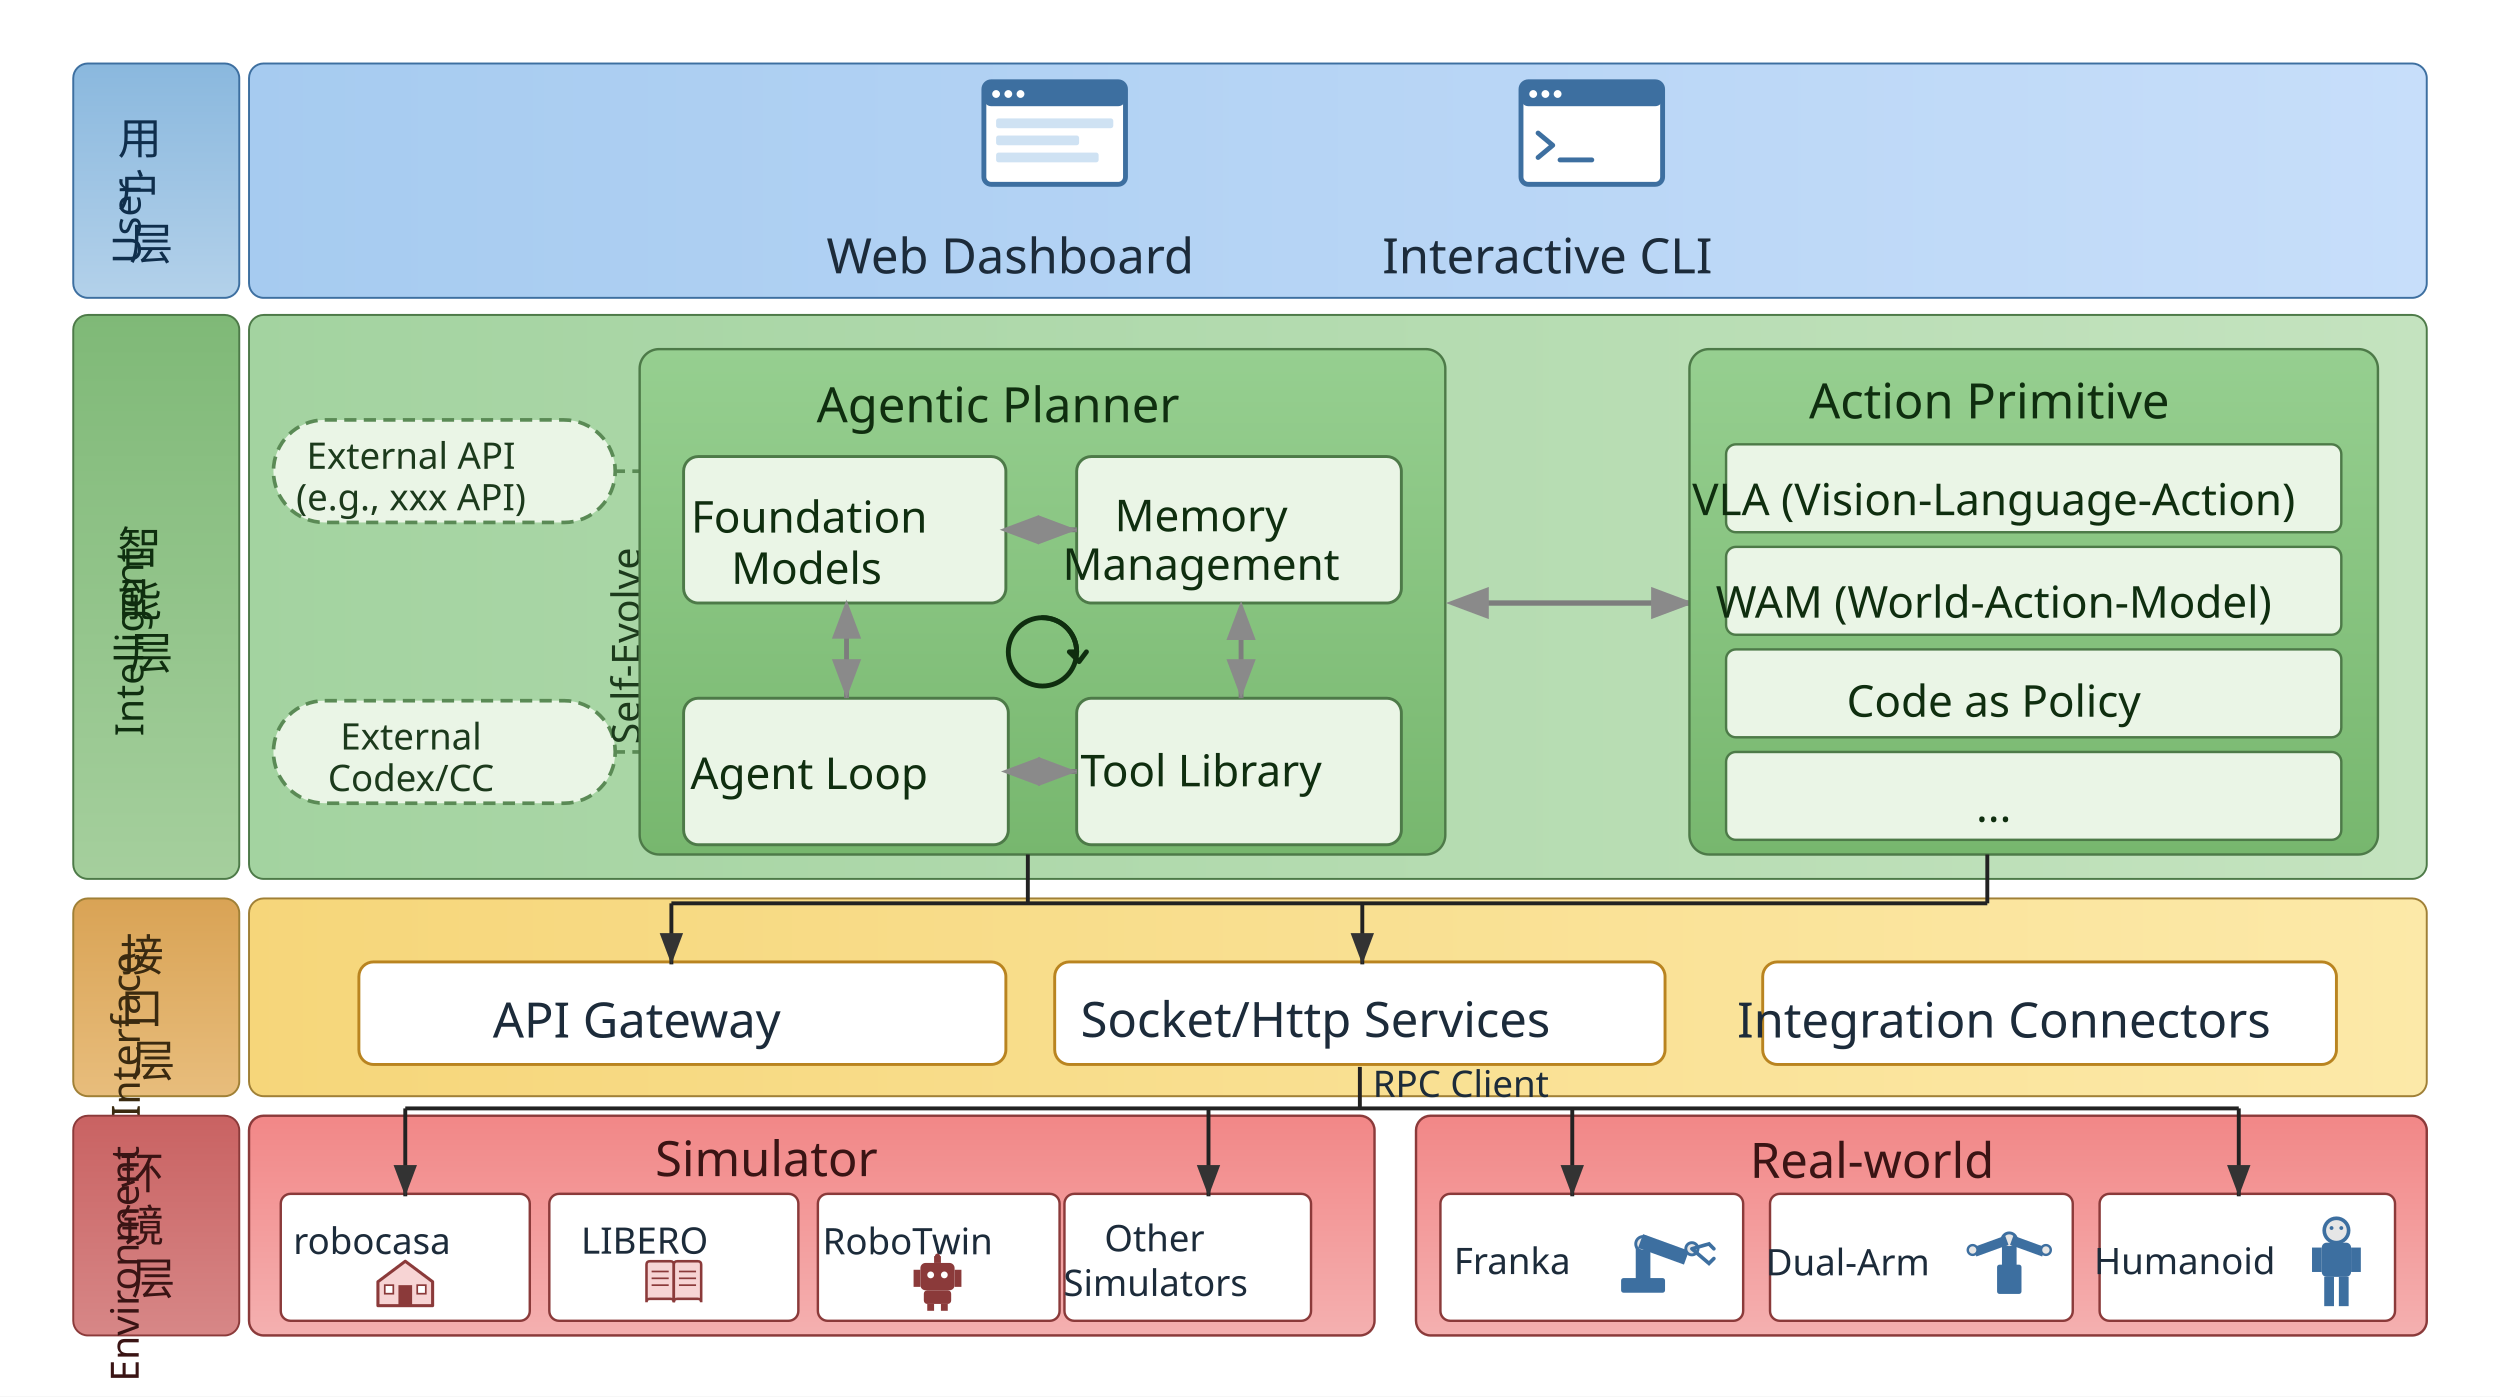
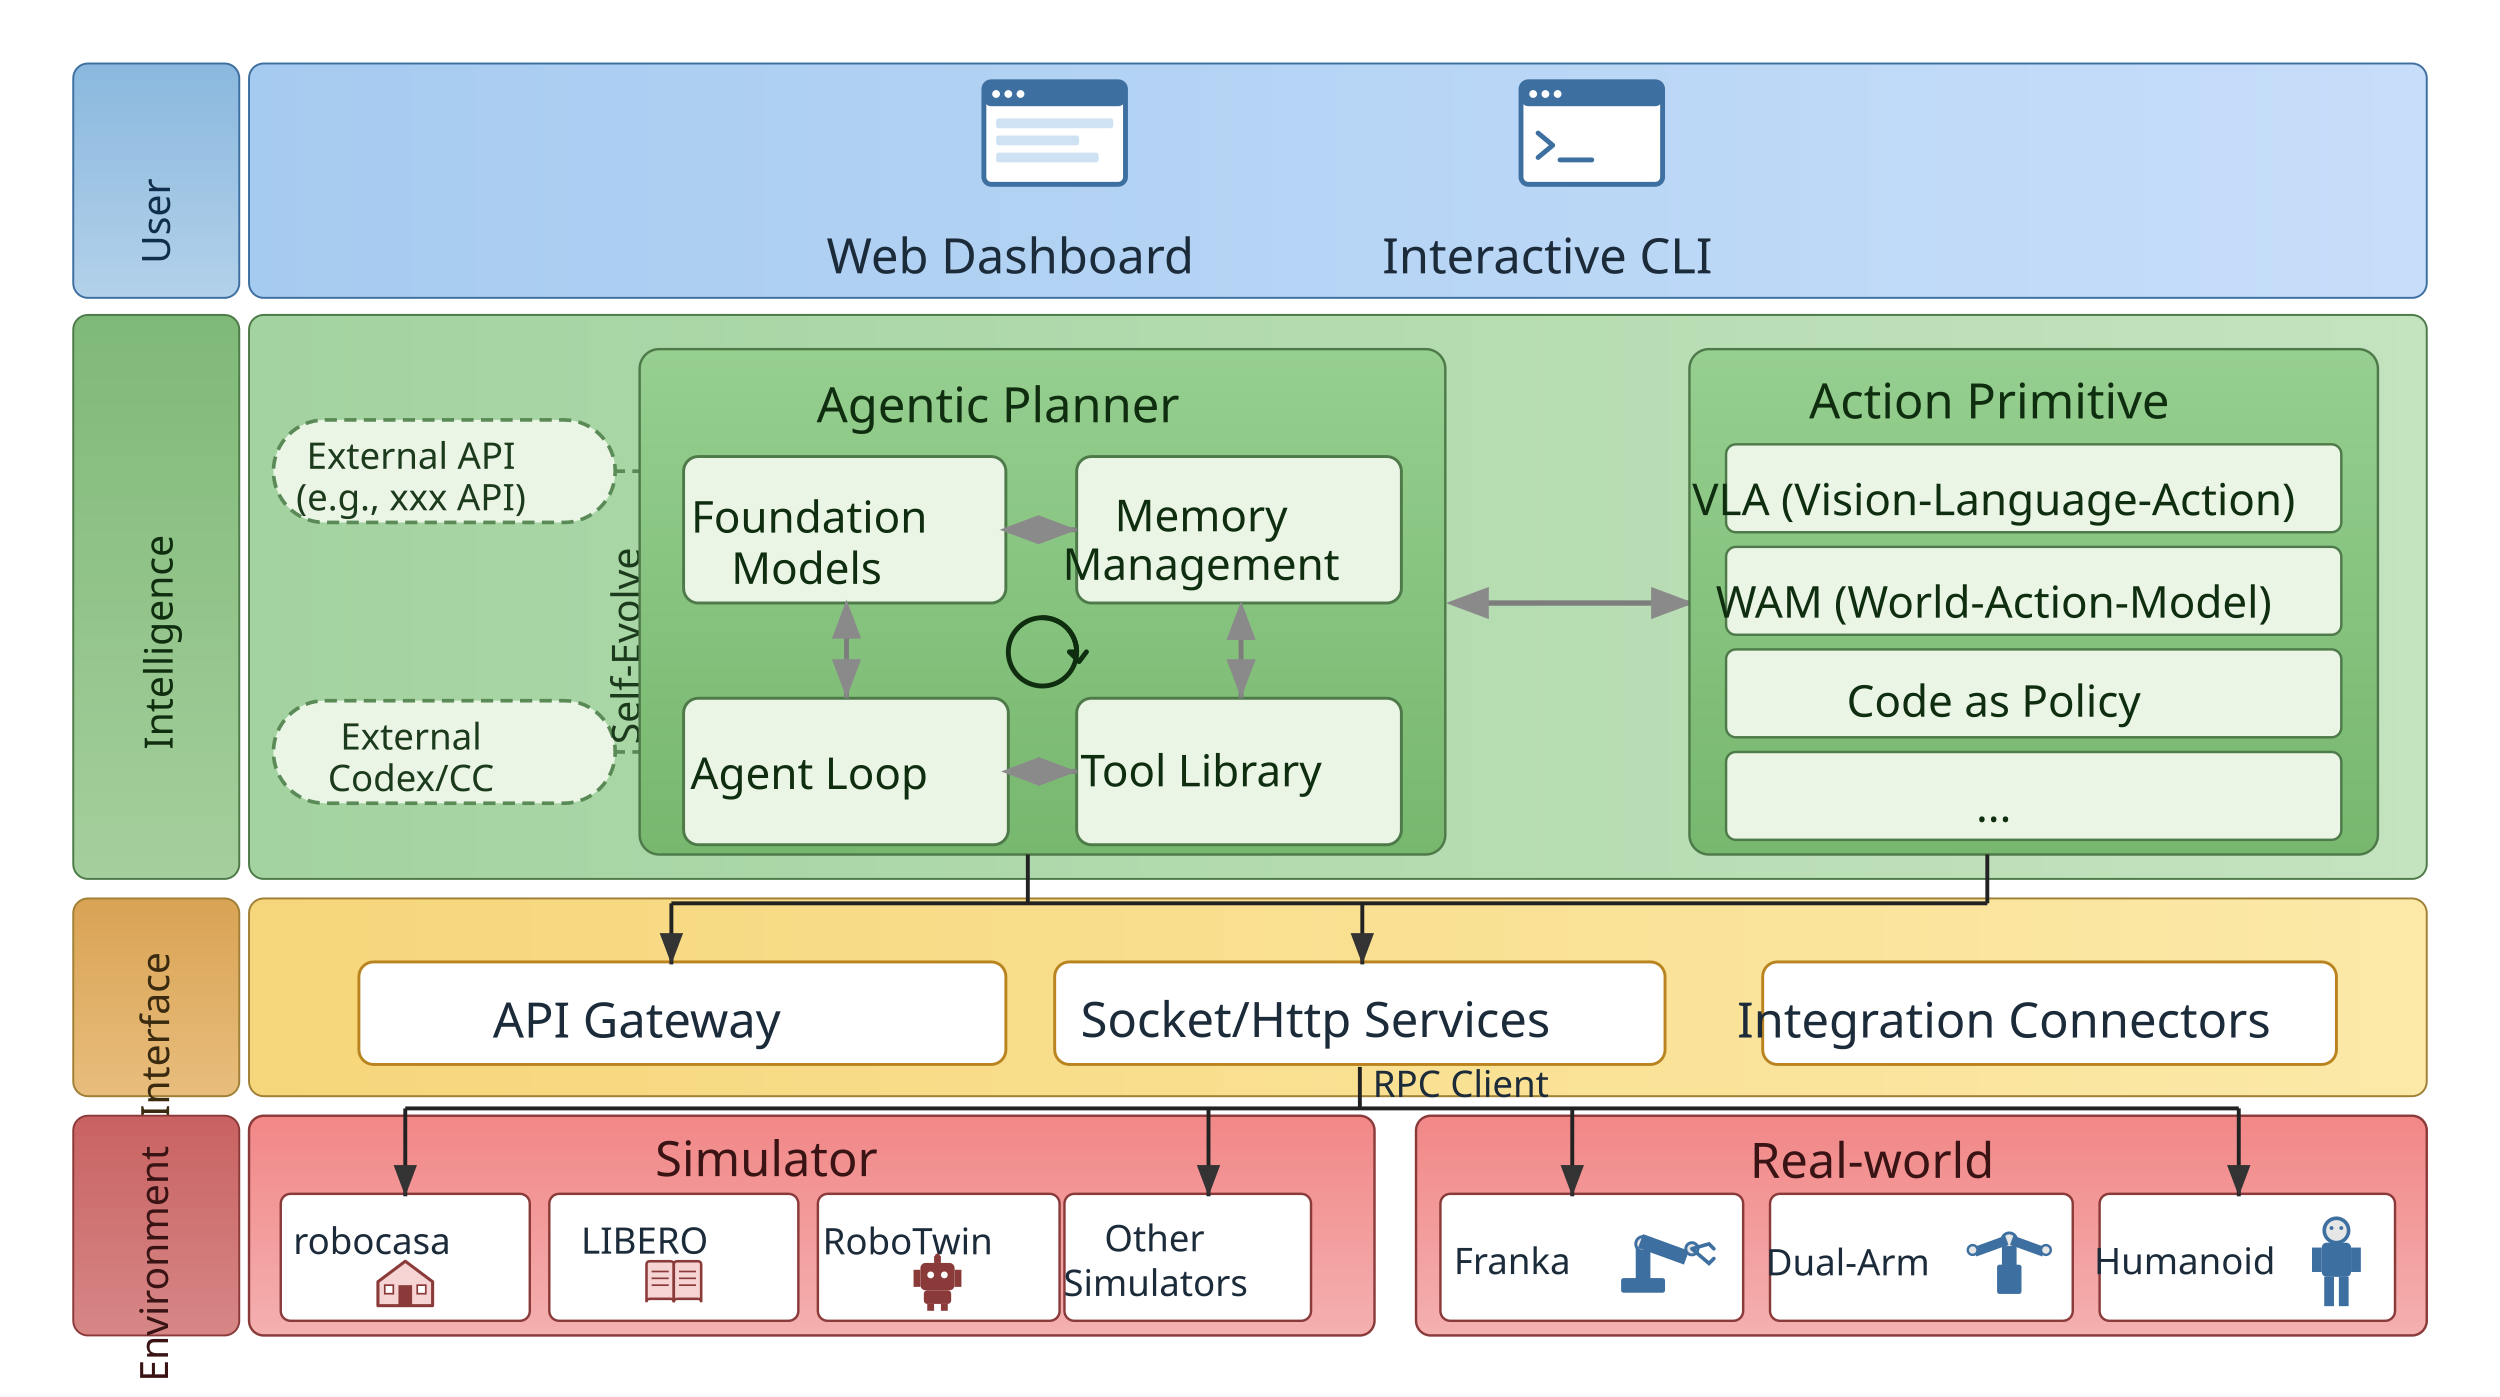
<svg xmlns="http://www.w3.org/2000/svg" width="1024" height="572" viewBox="0 0 1024 572">
  <rect id="canvas-background" x="0" y="0" width="1024" height="572" fill="#ffffff" />
  <g id="workspace">
    <defs id="SvgjsDefs1000">
      <marker id="arr" markerWidth="10" markerHeight="10" refX="8" refY="3" orient="auto" markerUnits="strokeWidth">
        <path d="M0,0 L0,6 L8,3 z" fill="#333" id="SvgjsPath1001" />
      </marker>
      <marker id="arr-gray" markerWidth="10" markerHeight="10" refX="8" refY="3" orient="auto" markerUnits="strokeWidth">
        <path d="M0,0 L0,6 L8,3 z" fill="#8a8a8a" id="SvgjsPath1002" />
      </marker>
      <marker id="arr-gray-start" markerWidth="10" markerHeight="10" refX="2" refY="3" orient="auto" markerUnits="strokeWidth">
        <path d="M8,0 L8,6 L0,3 z" fill="#8a8a8a" id="SvgjsPath1003" />
      </marker>
      <marker id="arr-dash" markerWidth="10" markerHeight="10" refX="8" refY="3" orient="auto" markerUnits="strokeWidth">
        <path d="M0,0 L0,6 L8,3 z" fill="#5b8a5b" id="SvgjsPath1004" />
      </marker>
      <linearGradient id="userBg" x1="0" y1="0" x2="1" y2="0">
        <stop offset="0%" stop-color="#a6cbf0" id="SvgjsStop1005" />
        <stop offset="100%" stop-color="#c7defa" id="SvgjsStop1006" />
      </linearGradient>
      <linearGradient id="intelBg" x1="0" y1="0" x2="1" y2="0">
        <stop offset="0%" stop-color="#a3d3a0" id="SvgjsStop1007" />
        <stop offset="100%" stop-color="#c4e3bf" id="SvgjsStop1008" />
      </linearGradient>
      <linearGradient id="ifaceBg" x1="0" y1="0" x2="1" y2="0">
        <stop offset="0%" stop-color="#f6d67a" id="SvgjsStop1009" />
        <stop offset="100%" stop-color="#fce9a8" id="SvgjsStop1010" />
      </linearGradient>
      <linearGradient id="envBg" x1="0" y1="0" x2="1" y2="0">
        <stop offset="0%" stop-color="#f2acac" id="SvgjsStop1011" />
        <stop offset="100%" stop-color="#f7cbcb" id="SvgjsStop1012" />
      </linearGradient>
      <linearGradient id="userLabelBg" x1="0" y1="0" x2="0" y2="1">
        <stop offset="0%" stop-color="#8ab8de" id="SvgjsStop1013" />
        <stop offset="100%" stop-color="#b3d1ea" id="SvgjsStop1014" />
      </linearGradient>
      <linearGradient id="intelLabelBg" x1="0" y1="0" x2="0" y2="1">
        <stop offset="0%" stop-color="#7fb977" id="SvgjsStop1015" />
        <stop offset="100%" stop-color="#a5cf9d" id="SvgjsStop1016" />
      </linearGradient>
      <linearGradient id="ifaceLabelBg" x1="0" y1="0" x2="0" y2="1">
        <stop offset="0%" stop-color="#d9a355" id="SvgjsStop1017" />
        <stop offset="100%" stop-color="#e8bd7c" id="SvgjsStop1018" />
      </linearGradient>
      <linearGradient id="envLabelBg" x1="0" y1="0" x2="0" y2="1">
        <stop offset="0%" stop-color="#c96262" id="SvgjsStop1019" />
        <stop offset="100%" stop-color="#d78787" id="SvgjsStop1020" />
      </linearGradient>
      <linearGradient id="plannerBg" x1="0" y1="0" x2="0" y2="1">
        <stop offset="0%" stop-color="#96cf90" id="SvgjsStop1021" />
        <stop offset="100%" stop-color="#77b76e" id="SvgjsStop1022" />
      </linearGradient>
      <linearGradient id="primitiveBg" x1="0" y1="0" x2="0" y2="1">
        <stop offset="0%" stop-color="#96cf90" id="SvgjsStop1023" />
        <stop offset="100%" stop-color="#77b76e" id="SvgjsStop1024" />
      </linearGradient>
      <linearGradient id="simBg" x1="0" y1="0" x2="0" y2="1">
        <stop offset="0%" stop-color="#f28787" id="SvgjsStop1025" />
        <stop offset="100%" stop-color="#f4b0b0" id="SvgjsStop1026" />
      </linearGradient>
      <linearGradient id="realBg" x1="0" y1="0" x2="0" y2="1">
        <stop offset="0%" stop-color="#f28787" id="SvgjsStop1027" />
        <stop offset="100%" stop-color="#f4b0b0" id="SvgjsStop1028" />
      </linearGradient>
      <symbol id="browserIcon" viewBox="0 0 60 44">
        <rect x="1" y="1" width="58" height="42" rx="3" fill="#fff" stroke="#3d6fa0" stroke-width="2" id="SvgjsRect1029" />
        <rect x="1" y="1" width="58" height="10" rx="3" fill="#3d6fa0" id="SvgjsRect1030" />
        <circle cx="6" cy="6" r="1.6" fill="#fff" id="SvgjsCircle1031" />
        <circle cx="11" cy="6" r="1.6" fill="#fff" id="SvgjsCircle1032" />
        <circle cx="16" cy="6" r="1.6" fill="#fff" id="SvgjsCircle1033" />
        <rect x="6" y="16" width="48" height="4" rx="1" fill="#cfe2f3" id="SvgjsRect1034" />
        <rect x="6" y="23" width="34" height="4" rx="1" fill="#cfe2f3" id="SvgjsRect1035" />
        <rect x="6" y="30" width="42" height="4" rx="1" fill="#cfe2f3" id="SvgjsRect1036" />
      </symbol>
      <symbol id="cliIcon" viewBox="0 0 60 44">
        <rect x="1" y="1" width="58" height="42" rx="3" fill="#fff" stroke="#3d6fa0" stroke-width="2" id="SvgjsRect1037" />
        <rect x="1" y="1" width="58" height="10" rx="3" fill="#3d6fa0" id="SvgjsRect1038" />
        <circle cx="6" cy="6" r="1.6" fill="#fff" id="SvgjsCircle1039" />
        <circle cx="11" cy="6" r="1.6" fill="#fff" id="SvgjsCircle1040" />
        <circle cx="16" cy="6" r="1.6" fill="#fff" id="SvgjsCircle1041" />
        <path d="M8 22 L14 27 L8 32" stroke="#3d6fa0" stroke-width="2" fill="none" stroke-linecap="round" stroke-linejoin="round" id="SvgjsPath1042" />
        <line x1="17" y1="33" x2="30" y2="33" stroke="#3d6fa0" stroke-width="2" stroke-linecap="round" id="SvgjsLine1043" />
      </symbol>
      <symbol id="houseIcon" viewBox="0 0 40 32">
        <path d="M4 16 L20 4 L36 16 L36 30 L4 30 Z" fill="#f7d4d4" stroke="#8b3a3a" stroke-width="1.8" stroke-linejoin="round" id="SvgjsPath1044" />
        <rect x="16" y="18" width="8" height="12" fill="#8b3a3a" id="SvgjsRect1045" />
        <rect x="8" y="18" width="5" height="5" fill="#fff" stroke="#8b3a3a" stroke-width="1" id="SvgjsRect1046" />
        <rect x="27" y="18" width="5" height="5" fill="#fff" stroke="#8b3a3a" stroke-width="1" id="SvgjsRect1047" />
      </symbol>
      <symbol id="bookIcon" viewBox="0 0 40 32">
        <path d="M4 6 Q4 4 6 4 L18 4 Q20 4 20 6 L20 28 Q20 26 18 26 L6 26 Q4 26 4 28 Z" fill="#f7d4d4" stroke="#8b3a3a" stroke-width="1.5" id="SvgjsPath1048" />
        <path d="M36 6 Q36 4 34 4 L22 4 Q20 4 20 6 L20 28 Q20 26 22 26 L34 26 Q36 26 36 28 Z" fill="#f7d4d4" stroke="#8b3a3a" stroke-width="1.5" id="SvgjsPath1049" />
        <line x1="7" y1="10" x2="17" y2="10" stroke="#8b3a3a" stroke-width="1" id="SvgjsLine1050" />
        <line x1="7" y1="14" x2="17" y2="14" stroke="#8b3a3a" stroke-width="1" id="SvgjsLine1051" />
        <line x1="7" y1="18" x2="17" y2="18" stroke="#8b3a3a" stroke-width="1" id="SvgjsLine1052" />
        <line x1="23" y1="10" x2="33" y2="10" stroke="#8b3a3a" stroke-width="1" id="SvgjsLine1053" />
        <line x1="23" y1="14" x2="33" y2="14" stroke="#8b3a3a" stroke-width="1" id="SvgjsLine1054" />
        <line x1="23" y1="18" x2="33" y2="18" stroke="#8b3a3a" stroke-width="1" id="SvgjsLine1055" />
      </symbol>
      <symbol id="robotIcon" viewBox="0 0 40 34">
        <rect x="10" y="6" width="20" height="16" rx="3" fill="#8b3a3a" id="SvgjsRect1056" />
        <circle cx="16" cy="13" r="2" fill="#fff" id="SvgjsCircle1057" />
        <circle cx="24" cy="13" r="2" fill="#fff" id="SvgjsCircle1058" />
        <rect x="18" y="2" width="4" height="4" fill="#8b3a3a" id="SvgjsRect1059" />
        <circle cx="20" cy="2" r="1.5" fill="#8b3a3a" id="SvgjsCircle1060" />
        <rect x="6" y="10" width="4" height="10" fill="#8b3a3a" id="SvgjsRect1061" />
        <rect x="30" y="10" width="4" height="10" fill="#8b3a3a" id="SvgjsRect1062" />
        <rect x="12" y="22" width="16" height="8" rx="2" fill="#8b3a3a" id="SvgjsRect1063" />
        <rect x="14" y="30" width="4" height="4" fill="#8b3a3a" id="SvgjsRect1064" />
        <rect x="22" y="30" width="4" height="4" fill="#8b3a3a" id="SvgjsRect1065" />
      </symbol>
      <symbol id="armIcon" viewBox="0 0 46 34">
        <rect x="4" y="26" width="18" height="6" rx="1" fill="#3d6fa0" id="SvgjsRect1066" />
        <rect x="10" y="12" width="6" height="16" fill="#3d6fa0" id="SvgjsRect1067" />
        <circle cx="13" cy="12" r="3" fill="#e6e6e6" stroke="#3d6fa0" stroke-width="1.2" id="SvgjsCircle1068" />
        <rect x="13" y="8" width="20" height="6" transform="rotate(20 13 8)" fill="#3d6fa0" id="SvgjsRect1069" />
        <circle cx="33" cy="14" r="2.5" fill="#e6e6e6" stroke="#3d6fa0" stroke-width="1.2" id="SvgjsCircle1070" />
        <path d="M33 14 L40 20 L42 18 M33 14 L40 12 L42 14" stroke="#3d6fa0" stroke-width="1.5" fill="none" stroke-linecap="round" id="SvgjsPath1071" />
      </symbol>
      <symbol id="dualArmIcon" viewBox="0 0 50 34">
        <rect x="20" y="20" width="10" height="12" rx="1" fill="#3d6fa0" id="SvgjsRect1072" />
        <rect x="22" y="10" width="6" height="12" fill="#3d6fa0" id="SvgjsRect1073" />
        <circle cx="25" cy="10" r="3" fill="#e6e6e6" stroke="#3d6fa0" stroke-width="1.2" id="SvgjsCircle1074" />
        <rect x="10" y="8" width="14" height="4" transform="rotate(-20 24 10)" fill="#3d6fa0" id="SvgjsRect1075" />
        <rect x="26" y="8" width="14" height="4" transform="rotate(20 26 10)" fill="#3d6fa0" id="SvgjsRect1076" />
        <circle cx="10" cy="14" r="2" fill="#e6e6e6" stroke="#3d6fa0" stroke-width="1" id="SvgjsCircle1077" />
        <circle cx="40" cy="14" r="2" fill="#e6e6e6" stroke="#3d6fa0" stroke-width="1" id="SvgjsCircle1078" />
      </symbol>
      <symbol id="humanoidIcon" viewBox="0 0 40 40">
        <circle cx="20" cy="7" r="5" fill="#e6e6e6" stroke="#3d6fa0" stroke-width="1.5" id="SvgjsCircle1079" />
        <circle cx="18" cy="6" r="0.8" fill="#3d6fa0" id="SvgjsCircle1080" />
        <circle cx="22" cy="6" r="0.8" fill="#3d6fa0" id="SvgjsCircle1081" />
        <rect x="14" y="12" width="12" height="14" rx="2" fill="#3d6fa0" id="SvgjsRect1082" />
        <rect x="10" y="14" width="4" height="10" fill="#3d6fa0" id="SvgjsRect1083" />
        <rect x="26" y="14" width="4" height="10" fill="#3d6fa0" id="SvgjsRect1084" />
        <rect x="15" y="26" width="4" height="12" fill="#3d6fa0" id="SvgjsRect1085" />
        <rect x="21" y="26" width="4" height="12" fill="#3d6fa0" id="SvgjsRect1086" />
      </symbol>
    </defs>
    <g font-family="Helvetica, Arial, 'PingFang SC', 'Microsoft YaHei', sans-serif" id="SvgjsG1087" class="">
      <rect x="102" y="26" width="892" height="96" rx="6" fill="url(#userBg)" stroke="#3d6fa0" stroke-width="0.8" id="SvgjsRect1088" class="" />
      <rect x="30" y="26" width="68" height="96" rx="6" fill="url(#userLabelBg)" stroke="#3d6fa0" stroke-width="0.8" id="SvgjsRect1089" class="" />
-       <text text-anchor="middle" font-size="16" font-weight="normal" fill="#0f2e4c" font-family="system-ui, sans-serif" font-style="normal" data-line-height="1.2" dominant-baseline="middle" alignment-baseline="middle" xml:space="preserve" x="48.734" y="79.325" data-text-content="User" data-text-box-x="17.500107758620693" data-text-box-y="67.89999427795411" data-text-box-width="62.46875" data-text-box-height="19.2" transform="matrix(6.123233995736766e-17,-1,1,6.123233995736766e-17,-27.26552,124.7345)" id="SvgjsText1090" class="" style="font-family: system-ui, sans-serif; font-size: 16px; font-weight: normal; font-style: normal;">
+       <text text-anchor="middle" font-size="16" font-weight="normal" fill="#0f2e4c" font-family="system-ui, sans-serif" font-style="normal" data-line-height="1.2" dominant-baseline="middle" alignment-baseline="middle" xml:space="preserve" x="48.734" y="79.325" data-text-content="User" data-text-box-x="17.500107758620693" data-text-box-y="67.89999427795411" data-text-box-width="62.46875" data-text-box-height="19.2" transform="matrix(6.123233995736766e-17,-1,1,6.123233995736766e-17,-15.26552,124.7345)" id="SvgjsText1090" class="" style="font-family: system-ui, sans-serif; font-size: 16px; font-weight: normal; font-style: normal;">
        <tspan x="48.734" y="79.325" id="SvgjsTspan1294">User</tspan>
-       </text>
-       <text x="78.276" y="56.839" text-anchor="middle" font-size="18" font-weight="normal" fill="#0f2e4c" font-family="system-ui, sans-serif" font-style="normal" data-line-height="1.2" dominant-baseline="middle" alignment-baseline="middle" xml:space="preserve" data-text-content="用&#10;户&#10;层" data-text-box-x="57.77586206896551" data-text-box-y="43.986209869384766" data-text-box-width="41" data-text-box-height="65" id="SvgjsText1092" class="" style="font-family: system-ui, sans-serif; font-size: 18px; font-weight: normal; font-style: normal;">
-         <tspan x="78.276" y="56.839" id="SvgjsTspan1310">用</tspan>
-         <tspan x="78.276" y="78.439" id="SvgjsTspan1311">户</tspan>
-         <tspan x="78.276" y="100.039" id="SvgjsTspan1312">层</tspan>
      </text>
      <use transform="matrix(1 0 0 1 2 2)" href="#browserIcon" x="400" y="30" width="60" height="45" id="SvgjsUse1098" class="" />
      <text x="432" y="105.031" text-anchor="middle" font-size="20" fill="#1c2b3a" font-family="system-ui, sans-serif" font-weight="normal" font-style="normal" data-line-height="1.2" dominant-baseline="middle" alignment-baseline="middle" xml:space="preserve" data-text-content="Web Dashboard" data-text-box-x="349.58203125" data-text-box-y="90.5" data-text-box-width="164.8359375" data-text-box-height="24" id="SvgjsText1099" class="">
        <tspan x="432" y="105.031" id="SvgjsTspan1100">Web Dashboard</tspan>
      </text>
      <use transform="matrix(1 0 0 1 2 2)" href="#cliIcon" x="620" y="30" width="60" height="45" id="SvgjsUse1101" class="" />
      <text x="652" y="105.031" text-anchor="middle" font-size="20" fill="#1c2b3a" font-family="system-ui, sans-serif" font-weight="normal" font-style="normal" data-line-height="1.2" dominant-baseline="middle" alignment-baseline="middle" xml:space="preserve" data-text-content="Interactive CLI" data-text-box-x="577.19140625" data-text-box-y="90.5" data-text-box-width="149.6171875" data-text-box-height="24" id="SvgjsText1102" class="">
        <tspan x="652" y="105.031" id="SvgjsTspan1103">Interactive CLI</tspan>
      </text>
      <rect x="102" y="129" width="892" height="231" rx="6" fill="url(#intelBg)" stroke="#4d7a48" stroke-width="0.8" id="SvgjsRect1104" class="" />
      <rect x="30" y="129" width="68" height="231" rx="6" fill="url(#intelLabelBg)" stroke="#4d7a48" stroke-width="0.8" id="SvgjsRect1105" class="" />
-       <text text-anchor="middle" font-size="16" font-weight="normal" fill="#0f2e0f" font-family="system-ui, sans-serif" font-style="normal" data-line-height="1.2" dominant-baseline="middle" alignment-baseline="middle" xml:space="preserve" x="51.321" y="250.325" data-text-content="Intelligent" data-text-box-x="-1.8238415948275915" data-text-box-y="238.8999713897705" data-text-box-width="106.2890625" data-text-box-height="19.2" transform="matrix(6.123233995736766e-17,-1,1,6.123233995736766e-17,-197.1793,299.8207)" id="SvgjsText1106" class="" style="font-family: system-ui, sans-serif; font-size: 16px; font-weight: normal; font-style: normal;">
-         <tspan x="51.321" y="250.325" id="SvgjsTspan1293">Intelligent</tspan>
-       </text>
-       <text x="78.276" y="224.426" text-anchor="middle" font-size="18" font-weight="normal" fill="#0f2e0f" font-family="system-ui, sans-serif" font-style="normal" data-line-height="1.2" dominant-baseline="middle" alignment-baseline="middle" xml:space="preserve" data-text-content="智&#10;能&#10;层" data-text-box-x="57.77586206896552" data-text-box-y="211.57242294837687" data-text-box-width="41" data-text-box-height="65" id="SvgjsText1108" class="" style="font-family: system-ui, sans-serif; font-size: 18px; font-weight: normal; font-style: normal;">
-         <tspan x="78.276" y="224.426" id="SvgjsTspan1307">智</tspan>
-         <tspan x="78.276" y="246.026" id="SvgjsTspan1308">能</tspan>
-         <tspan x="78.276" y="267.626" id="SvgjsTspan1309">层</tspan>
+       <text text-anchor="middle" font-size="16" font-weight="normal" fill="#0f2e0f" font-family="system-ui, sans-serif" font-style="normal" data-line-height="1.2" dominant-baseline="middle" alignment-baseline="middle" xml:space="preserve" x="51.321" y="250.325" data-text-content="Intelligent" data-text-box-x="-1.8238415948275915" data-text-box-y="238.8999713897705" data-text-box-width="106.2890625" data-text-box-height="19.2" transform="matrix(6.123233995736766e-17,-1,1,6.123233995736766e-17,-185.1793,299.8207)" id="SvgjsText1106" class="" style="font-family: system-ui, sans-serif; font-size: 16px; font-weight: normal; font-style: normal;">
+         <tspan x="51.321" y="250.325" id="SvgjsTspan1293">Intelligence</tspan>
      </text>
      <rect x="112" y="172" width="140" height="42" rx="21" fill="#eaf5e6" stroke="#5a8a55" stroke-width="1.5" stroke-dasharray="5,3" id="SvgjsRect1114" class="" />
      <text x="182" y="186.805" text-anchor="middle" font-size="15" fill="#1c3a1c" font-family="system-ui, sans-serif" font-weight="normal" font-style="normal" data-line-height="1.2" dominant-baseline="middle" alignment-baseline="middle" xml:space="preserve" data-text-content="External API" data-text-box-x="128.7734375" data-text-box-y="176" data-text-box-width="106.453125" data-text-box-height="18" id="SvgjsText1115" class="">
        <tspan x="182" y="186.805" id="SvgjsTspan1116">External API</tspan>
      </text>
      <text x="182" y="203.805" text-anchor="middle" font-size="15" fill="#1c3a1c" font-family="system-ui, sans-serif" font-weight="normal" font-style="normal" data-line-height="1.2" dominant-baseline="middle" alignment-baseline="middle" xml:space="preserve" data-text-content="(e.g., xxx API)" data-text-box-x="122.87109375" data-text-box-y="193" data-text-box-width="118.2578125" data-text-box-height="18" id="SvgjsText1117" class="">
        <tspan x="182" y="203.805" id="SvgjsTspan1118">(e.g., xxx API)</tspan>
      </text>
      <rect x="112" y="287" width="140" height="42" rx="21" fill="#eaf5e6" stroke="#5a8a55" stroke-width="1.5" stroke-dasharray="5,3" id="SvgjsRect1119" class="" />
      <text x="182" y="301.805" text-anchor="middle" font-size="15" fill="#1c3a1c" font-family="system-ui, sans-serif" font-weight="normal" font-style="normal" data-line-height="1.2" dominant-baseline="middle" alignment-baseline="middle" xml:space="preserve" data-text-content="External" data-text-box-x="142.23828125" data-text-box-y="291" data-text-box-width="79.5234375" data-text-box-height="18" id="SvgjsText1120" class="">
        <tspan x="182" y="301.805" id="SvgjsTspan1121">External</tspan>
      </text>
      <text x="182" y="318.805" text-anchor="middle" font-size="15" fill="#1c3a1c" font-family="system-ui, sans-serif" font-weight="normal" font-style="normal" data-line-height="1.2" dominant-baseline="middle" alignment-baseline="middle" xml:space="preserve" data-text-content="Codex/CC" data-text-box-x="135.43359375" data-text-box-y="308" data-text-box-width="93.1328125" data-text-box-height="18" id="SvgjsText1122" class="">
        <tspan x="182" y="318.805" id="SvgjsTspan1123">Codex/CC</tspan>
      </text>
      <text text-anchor="middle" font-size="16" font-style="normal" fill="#1c3a1c" font-weight="normal" font-family="system-ui, sans-serif" data-line-height="1.2" dominant-baseline="middle" alignment-baseline="middle" xml:space="preserve" x="254.7" y="251.825" data-text-content="Self-Evolve" data-text-box-x="196.04375" data-text-box-y="240.39998664855958" data-text-box-width="117.3125" data-text-box-height="19.2" transform="matrix(6.123233995736766e-17,-1,1,6.123233995736766e-17,4.7,504.7)" id="SvgjsText1124" class="" style="font-family: system-ui, sans-serif; font-size: 16px; font-weight: normal; font-style: normal;">
        <tspan x="254.7" y="251.825" id="SvgjsTspan1283">Self-Evolve</tspan>
      </text>
      <line transform="matrix(1 0 0 1 2 2)" x1="250" y1="191" x2="273" y2="191" stroke="#5a8a55" stroke-width="1.5" stroke-dasharray="4,3" marker-end="url(#arr-dash)" id="SvgjsLine1126" class="" />
      <line transform="matrix(1 0 0 1 2 2)" x1="250" y1="306" x2="273" y2="306" stroke="#5a8a55" stroke-width="1.5" stroke-dasharray="4,3" marker-end="url(#arr-dash)" id="SvgjsLine1127" class="" />
      <rect x="262" y="143" width="330" height="207" rx="8" fill="url(#plannerBg)" stroke="#4d7a48" stroke-width="1" id="SvgjsRect1128" class="" />
      <text x="427" y="166.024" text-anchor="middle" font-size="20" font-weight="normal" fill="#0f2e0f" font-family="system-ui, sans-serif" font-style="normal" data-line-height="1.2" dominant-baseline="middle" alignment-baseline="middle" xml:space="preserve" data-text-content="Agentic Planner" data-text-box-x="333.66015625" data-text-box-y="151.70000648498535" data-text-box-width="186.6796875" data-text-box-height="24" id="SvgjsText1129" class="" style="font-family: system-ui, sans-serif; font-size: 20px; font-weight: normal; font-style: normal;">
        <tspan x="427" y="166.024" id="SvgjsTspan1334">Agentic Planner</tspan>
      </text>
      <rect x="280" y="187" width="132" height="60" rx="6" fill="#eaf5e6" stroke="#4d7a48" stroke-width="1.2" id="SvgjsRect1131" class="" />
      <text x="347.826" y="211.907" text-anchor="middle" font-size="18" font-weight="normal" fill="#0f2e0f" font-family="system-ui, sans-serif" font-style="normal" data-line-height="1.2" dominant-baseline="middle" alignment-baseline="middle" xml:space="preserve" data-text-content="Foundation" data-text-box-x="287.28702445652175" data-text-box-y="198.84347845160443" data-text-box-width="121.078125" data-text-box-height="22" id="SvgjsText1132" class="" style="font-family: system-ui, sans-serif; font-size: 18px; font-weight: normal; font-style: normal;">
        <tspan x="347.826" y="211.907" id="SvgjsTspan1341">Foundation</tspan>
      </text>
      <text x="346.739" y="232.907" text-anchor="middle" font-size="18" font-weight="normal" fill="#0f2e0f" font-family="system-ui, sans-serif" font-style="normal" data-line-height="1.2" dominant-baseline="middle" alignment-baseline="middle" xml:space="preserve" data-text-content="Models" data-text-box-x="303.4227241847826" data-text-box-y="219.84347845160443" data-text-box-width="86.6328125" data-text-box-height="22" id="SvgjsText1134" class="" style="font-family: system-ui, sans-serif; font-size: 18px; font-weight: normal; font-style: normal;">
        <tspan x="346.739" y="232.907" id="SvgjsTspan1344">Models</tspan>
      </text>
      <rect x="441" y="187" width="133" height="60" rx="6" fill="#eaf5e6" stroke="#4d7a48" stroke-width="1.2" id="SvgjsRect1136" class="" />
      <text x="508.348" y="211.364" text-anchor="middle" font-size="18" font-weight="normal" fill="#0f2e0f" font-family="system-ui, sans-serif" font-style="normal" data-line-height="1.2" dominant-baseline="middle" alignment-baseline="middle" xml:space="preserve" data-text-content="Memory" data-text-box-x="460.8868885869565" data-text-box-y="198.30000019073486" data-text-box-width="94.921875" data-text-box-height="22" id="SvgjsText1137" class="" style="font-family: system-ui, sans-serif; font-size: 18px; font-weight: normal; font-style: normal;">
        <tspan x="508.348" y="211.364" id="SvgjsTspan1345">Memory</tspan>
      </text>
      <text x="508.348" y="231.277" text-anchor="middle" font-size="18" font-weight="normal" fill="#0f2e0f" font-family="system-ui, sans-serif" font-style="normal" data-line-height="1.2" dominant-baseline="middle" alignment-baseline="middle" xml:space="preserve" data-text-content="Management" data-text-box-x="439.9611073369565" data-text-box-y="218.21304366899574" data-text-box-width="136.7734375" data-text-box-height="22" id="SvgjsText1139" class="" style="font-family: system-ui, sans-serif; font-size: 18px; font-weight: normal; font-style: normal;">
        <tspan x="508.348" y="231.277" id="SvgjsTspan1346">Management</tspan>
      </text>
      <rect x="280" y="286" width="133" height="60" rx="6" fill="#eaf5e6" stroke="#4d7a48" stroke-width="1.2" id="SvgjsRect1141" class="" />
      <text x="347.826" y="316.933" text-anchor="middle" font-size="18" font-weight="normal" fill="#0f2e0f" font-family="system-ui, sans-serif" font-style="normal" data-line-height="1.2" dominant-baseline="middle" alignment-baseline="middle" xml:space="preserve" data-text-content="Agent Loop" data-text-box-x="282.17374320652175" data-text-box-y="303.86957761515737" data-text-box-width="131.3046875" data-text-box-height="22" id="SvgjsText1142" class="" style="font-family: system-ui, sans-serif; font-size: 18px; font-weight: normal; font-style: normal;">
        <tspan x="347.826" y="316.933" id="SvgjsTspan1343">Agent Loop</tspan>
      </text>
      <rect x="441" y="286" width="133" height="60" rx="6" fill="#eaf5e6" stroke="#4d7a48" stroke-width="1.2" id="SvgjsRect1144" class="" />
      <text x="508.348" y="315.846" text-anchor="middle" font-size="18" font-weight="normal" fill="#0f2e0f" font-family="system-ui, sans-serif" font-style="normal" data-line-height="1.2" dominant-baseline="middle" alignment-baseline="middle" xml:space="preserve" data-text-content="Tool Library" data-text-box-x="441.1486073369565" data-text-box-y="302.7826210934183" data-text-box-width="134.3984375" data-text-box-height="22" id="SvgjsText1145" class="" style="font-family: system-ui, sans-serif; font-size: 18px; font-weight: normal; font-style: normal;">
        <tspan x="508.348" y="315.846" id="SvgjsTspan1347">Tool Library</tspan>
      </text>
      <circle cx="427" cy="267" r="14" fill="none" stroke="#0f2e0f" stroke-width="2" id="SvgjsCircle1147" class="" />
      <path transform="matrix(1 0 0 1 2 2)" d="M425 251 A14 14 0 0 1 439 265 L436 265 L440 269 L443 265" fill="none" stroke="#0f2e0f" stroke-width="2" stroke-linecap="round" stroke-linejoin="round" id="SvgjsPath1148" class="selected" />
      <line transform="matrix(1 0 0 1 2 2)" x1="411.452" y1="215" x2="439.17" y2="215" stroke="#7d7d7d" stroke-width="2" marker-end="url(#arr-gray)" marker-start="url(#arr-gray-start)" id="SvgjsLine1149" class="selected" />
      <line transform="matrix(1 0 0 1 2 2)" x1="411.996" y1="314" x2="439.17" y2="314" stroke="#7d7d7d" stroke-width="2" marker-end="url(#arr-gray)" marker-start="url(#arr-gray-start)" id="SvgjsLine1150" class="" />
      <line transform="matrix(1,0,0,1,-1.26087,4)" x1="348" y1="245.6" x2="348" y2="282" stroke="#7d7d7d" stroke-width="2" marker-end="url(#arr-gray)" marker-start="url(#arr-gray-start)" id="SvgjsLine1151" class="" />
      <line transform="matrix(1,0,0,1,6.347826,4)" x1="502" y1="246.143" x2="502" y2="282" stroke="#7d7d7d" stroke-width="2" marker-end="url(#arr-gray)" marker-start="url(#arr-gray-start)" id="SvgjsLine1152" class="" />
      <line transform="matrix(1 0 0 1 2 2)" x1="594.615" y1="245" x2="691.898" y2="245" stroke="#7d7d7d" stroke-width="2.2" marker-end="url(#arr-gray)" marker-start="url(#arr-gray-start)" id="SvgjsLine1153" class="" />
      <rect x="692" y="143" width="282" height="207" rx="8" fill="url(#primitiveBg)" stroke="#4d7a48" stroke-width="1" id="SvgjsRect1154" class="" />
      <text x="833" y="164.437" text-anchor="middle" font-size="20" font-weight="normal" fill="#0f2e0f" font-family="system-ui, sans-serif" font-style="normal" data-line-height="1.2" dominant-baseline="middle" alignment-baseline="middle" xml:space="preserve" data-text-content="Action Primitive" data-text-box-x="740.140625" data-text-box-y="150.11378432964457" data-text-box-width="185.71875" data-text-box-height="24" id="SvgjsText1155" class="" style="font-family: system-ui, sans-serif; font-size: 20px; font-weight: normal; font-style: normal;">
        <tspan x="833" y="164.437" id="SvgjsTspan1336">Action Primitive</tspan>
      </text>
      <rect x="707" y="182" width="252" height="36" rx="4" fill="#eaf5e6" stroke="#4d7a48" stroke-width="1" id="SvgjsRect1157" class="" />
      <text x="833" y="204.753" text-anchor="middle" font-size="18" fill="#0f2e0f" font-family="system-ui, sans-serif" font-weight="normal" font-style="normal" data-line-height="1.2" dominant-baseline="middle" alignment-baseline="middle" xml:space="preserve" data-text-content="VLA (Vision-Language-Action)" data-text-box-x="710.3203125" data-text-box-y="191.80000019073486" data-text-box-width="245.359375" data-text-box-height="22" id="SvgjsText1158" class="" style="font-family: system-ui, sans-serif; font-size: 18px; font-weight: normal; font-style: normal;">
        <tspan x="833" y="204.753" id="SvgjsTspan1276">VLA (Vision-Language-Action)</tspan>
      </text>
      <rect x="707" y="224" width="252" height="36" rx="4" fill="#eaf5e6" stroke="#4d7a48" stroke-width="1" id="SvgjsRect1160" class="" />
      <text x="833" y="246.753" text-anchor="middle" font-size="18" fill="#0f2e0f" font-family="system-ui, sans-serif" font-weight="normal" font-style="normal" data-line-height="1.2" dominant-baseline="middle" alignment-baseline="middle" xml:space="preserve" data-text-content="WAM (World-Action-Model)" data-text-box-x="719.98828125" data-text-box-y="233.80000019073486" data-text-box-width="226.0234375" data-text-box-height="22" id="SvgjsText1161" class="" style="font-family: system-ui, sans-serif; font-size: 18px; font-weight: normal; font-style: normal;">
        <tspan x="833" y="246.753" id="SvgjsTspan1275">WAM (World-Action-Model)</tspan>
      </text>
      <rect x="707" y="266" width="252" height="36" rx="4" fill="#eaf5e6" stroke="#4d7a48" stroke-width="1" id="SvgjsRect1163" class="" />
      <text x="833" y="287.323" text-anchor="middle" font-size="18" fill="#0f2e0f" font-family="system-ui, sans-serif" font-weight="normal" font-style="normal" data-line-height="1.2" dominant-baseline="middle" alignment-baseline="middle" xml:space="preserve" data-text-content="Code as Policy" data-text-box-x="761.9140625" data-text-box-y="274.5" data-text-box-width="142.171875" data-text-box-height="21.599999999999998" id="SvgjsText1164" class="">
        <tspan x="833" y="287.323" id="SvgjsTspan1165">Code as Policy</tspan>
      </text>
      <rect x="707" y="308" width="252" height="36" rx="4" fill="#eaf5e6" stroke="#4d7a48" stroke-width="1" id="SvgjsRect1166" class="" />
      <text x="833" y="330.323" text-anchor="middle" font-size="18" fill="#0f2e0f" font-family="system-ui, sans-serif" font-weight="normal" font-style="normal" data-line-height="1.2" dominant-baseline="middle" alignment-baseline="middle" xml:space="preserve" data-text-content="..." data-text-box-x="813.74609375" data-text-box-y="317.5" data-text-box-width="38.5078125" data-text-box-height="21.599999999999998" id="SvgjsText1167" class="">
        <tspan x="833" y="330.323" id="SvgjsTspan1168">...</tspan>
      </text>
      <rect x="102" y="368" width="892" height="81" rx="6" fill="url(#ifaceBg)" stroke="#a08036" stroke-width="0.8" id="SvgjsRect1169" class="" />
      <rect x="30" y="368" width="68" height="81" rx="6" fill="url(#ifaceLabelBg)" stroke="#a08036" stroke-width="0.8" id="SvgjsRect1170" class="" />
-       <text text-anchor="middle" font-size="16" font-weight="normal" fill="#3a2a10" font-family="system-ui, sans-serif" font-style="normal" data-line-height="1.2" dominant-baseline="middle" alignment-baseline="middle" xml:space="preserve" x="49.897" y="411.177" data-text-content="Interface" data-text-box-x="4.584051724137936" data-text-box-y="399.75174751281736" data-text-box-width="90.625" data-text-box-height="19.2" transform="matrix(6.123233995736766e-17,-1,1,6.123233995736766e-17,-359.4552,459.2483)" id="SvgjsText1171" class="" style="font-family: system-ui, sans-serif; font-size: 16px; font-weight: normal; font-style: normal;">
+       <text text-anchor="middle" font-size="16" font-weight="normal" fill="#3a2a10" font-family="system-ui, sans-serif" font-style="normal" data-line-height="1.2" dominant-baseline="middle" alignment-baseline="middle" xml:space="preserve" x="49.897" y="411.177" data-text-content="Interface" data-text-box-x="4.584051724137936" data-text-box-y="399.75174751281736" data-text-box-width="90.625" data-text-box-height="19.2" transform="matrix(6.123233995736766e-17,-1,1,6.123233995736766e-17,-347.4552,459.2483)" id="SvgjsText1171" class="" style="font-family: system-ui, sans-serif; font-size: 16px; font-weight: normal; font-style: normal;">
        <tspan x="49.897" y="411.177" id="SvgjsTspan1292">Interface</tspan>
-       </text>
-       <text x="79.138" y="391.439" text-anchor="middle" font-size="18" font-weight="normal" fill="#3a2a10" font-family="system-ui, sans-serif" font-style="normal" data-line-height="1.2" dominant-baseline="middle" alignment-baseline="middle" xml:space="preserve" data-text-content="接&#10;口&#10;层" data-text-box-x="59.13793103448276" data-text-box-y="378.58620689655174" data-text-box-width="40" data-text-box-height="65" id="SvgjsText1173" class="" style="font-family: system-ui, sans-serif; font-size: 18px; font-weight: normal; font-style: normal;">
-         <tspan x="79.138" y="391.439" id="SvgjsTspan1319">接</tspan>
-         <tspan x="79.138" y="413.039" id="SvgjsTspan1320">口</tspan>
-         <tspan x="79.138" y="434.639" id="SvgjsTspan1321">层</tspan>
      </text>
      <rect x="147" y="394" width="265" height="42" rx="6" fill="#ffffff" stroke="#b98420" stroke-width="1.2" id="SvgjsRect1179" class="" />
      <text x="279" y="418.031" text-anchor="middle" font-size="20" fill="#1c2b3a" font-family="system-ui, sans-serif" font-weight="normal" font-style="normal" data-line-height="1.2" dominant-baseline="middle" alignment-baseline="middle" xml:space="preserve" data-text-content="API Gateway" data-text-box-x="211.64453125" data-text-box-y="403.5" data-text-box-width="134.7109375" data-text-box-height="24" id="SvgjsText1180" class="">
        <tspan x="279" y="418.031" id="SvgjsTspan1181">API Gateway</tspan>
      </text>
      <rect x="432" y="394" width="250" height="42" rx="6" fill="#ffffff" stroke="#b98420" stroke-width="1.2" id="SvgjsRect1182" class="" />
      <text x="557" y="417.801" text-anchor="middle" font-size="20" fill="#1c2b3a" font-family="system-ui, sans-serif" font-weight="normal" font-style="normal" data-line-height="1.2" dominant-baseline="middle" alignment-baseline="middle" xml:space="preserve" data-text-content="Socket/Http Services" data-text-box-x="453.73046875" data-text-box-y="403.5" data-text-box-width="206.5390625" data-text-box-height="24" id="SvgjsText1183" class="">
        <tspan x="557" y="417.801" id="SvgjsTspan1274">Socket/Http Services</tspan>
      </text>
      <rect x="722" y="394" width="235" height="42" rx="6" fill="#ffffff" stroke="#b98420" stroke-width="1.2" id="SvgjsRect1185" class="" />
      <text x="839" y="418.031" text-anchor="middle" font-size="20" fill="#1c2b3a" font-family="system-ui, sans-serif" font-weight="normal" font-style="normal" data-line-height="1.2" dominant-baseline="middle" alignment-baseline="middle" xml:space="preserve" data-text-content="Integration Connectors" data-text-box-x="726.578125" data-text-box-y="403.5" data-text-box-width="224.84375" data-text-box-height="24" id="SvgjsText1186" class="">
        <tspan x="839" y="418.031" id="SvgjsTspan1187">Integration Connectors</tspan>
      </text>
      <text x="612" y="444.087" text-anchor="middle" font-size="15" fill="#1c2b3a" font-weight="normal" font-family="system-ui, sans-serif" font-style="normal" data-line-height="1.2" dominant-baseline="middle" alignment-baseline="middle" xml:space="preserve" data-text-content="RPC Client" data-text-box-x="555.34375" data-text-box-y="433.41861564830197" data-text-box-width="113.3125" data-text-box-height="18" id="SvgjsText1188" class="" style="font-family: system-ui, sans-serif; font-size: 15px; font-weight: normal; font-style: normal;">
        <tspan x="612" y="444.087" id="SvgjsTspan1273">RPC Client</tspan>
      </text>
      <rect x="30" y="457" width="68" height="90" rx="6" fill="url(#envLabelBg)" stroke="#8b3a3a" stroke-width="0.8" id="SvgjsRect1191" class="" />
-       <text text-anchor="middle" font-size="16" font-weight="normal" fill="#3a1414" font-family="system-ui, sans-serif" font-style="normal" data-line-height="1.2" dominant-baseline="middle" alignment-baseline="middle" xml:space="preserve" x="49.434" y="504.901" data-text-content="Environment" data-text-box-x="-6.178798491379311" data-text-box-y="493.4758212517048" data-text-box-width="111.2265625" data-text-box-height="19.2" transform="matrix(6.123233995736766e-17,-1,1,6.123233995736766e-17,-453.6413,552.5103)" id="SvgjsText1192" class="" style="font-family: system-ui, sans-serif; font-size: 16px; font-weight: normal; font-style: normal;">
+       <text text-anchor="middle" font-size="16" font-weight="normal" fill="#3a1414" font-family="system-ui, sans-serif" font-style="normal" data-line-height="1.2" dominant-baseline="middle" alignment-baseline="middle" xml:space="preserve" x="49.434" y="504.901" data-text-content="Environment" data-text-box-x="-6.178798491379311" data-text-box-y="493.4758212517048" data-text-box-width="111.2265625" data-text-box-height="19.2" transform="matrix(6.123233995736766e-17,-1,1,6.123233995736766e-17,-441.6413,552.5103)" id="SvgjsText1192" class="" style="font-family: system-ui, sans-serif; font-size: 16px; font-weight: normal; font-style: normal;">
        <tspan x="49.434" y="504.901" id="SvgjsTspan1291">Environment</tspan>
-       </text>
-       <text x="79.138" y="480.653" text-anchor="middle" font-size="18" font-weight="normal" fill="#3a1414" font-family="system-ui, sans-serif" font-style="normal" data-line-height="1.2" dominant-baseline="middle" alignment-baseline="middle" xml:space="preserve" data-text-content="环&#10;镜&#10;层" data-text-box-x="59.13793103448275" data-text-box-y="467.80002357219826" data-text-box-width="40" data-text-box-height="65" id="SvgjsText1194" class="" style="font-family: system-ui, sans-serif; font-size: 18px; font-weight: normal; font-style: normal;">
-         <tspan x="79.138" y="480.653" id="SvgjsTspan1331">环</tspan>
-         <tspan x="79.138" y="502.253" id="SvgjsTspan1332">镜</tspan>
-         <tspan x="79.138" y="523.853" id="SvgjsTspan1333">层</tspan>
      </text>
      <rect x="102" y="457" width="461" height="90" rx="6" fill="url(#simBg)" stroke="#8b3a3a" stroke-width="1" id="SvgjsRect1200" class="" />
      <text x="332.122" y="474.797" text-anchor="middle" font-size="20" font-weight="normal" fill="#3a1414" font-family="system-ui, sans-serif" font-style="normal" data-line-height="1.2" dominant-baseline="middle" alignment-baseline="middle" xml:space="preserve" data-text-content="Simulator" data-text-box-x="274.5754271582734" data-text-box-y="460.4640287769784" data-text-box-width="115.09375" data-text-box-height="24" id="SvgjsText1201" class="" style="font-family: system-ui, sans-serif; font-size: 20px; font-weight: normal; font-style: normal;">
        <tspan x="332.122" y="474.797" id="SvgjsTspan1338">Simulator</tspan>
      </text>
      <rect x="115" y="489" width="102" height="52" rx="4" fill="#ffffff" stroke="#8b3a3a" stroke-width="1" id="SvgjsRect1203" class="" />
      <text x="166" y="508.434" text-anchor="middle" font-size="15" fill="#1c2b3a" font-family="system-ui, sans-serif" font-weight="normal" font-style="normal" data-line-height="1.2" dominant-baseline="middle" alignment-baseline="middle" xml:space="preserve" data-text-content="robocasa" data-text-box-x="116.8203125" data-text-box-y="497.7765870673634" data-text-box-width="98.359375" data-text-box-height="18" id="SvgjsText1204" class="" style="font-family: system-ui, sans-serif; font-size: 15px; font-weight: normal; font-style: normal;">
        <tspan x="166" y="508.434" id="SvgjsTspan1251">robocasa</tspan>
      </text>
      <use transform="matrix(1 0 0 1 2 2)" href="#houseIcon" x="150" y="510" width="28" height="26" id="SvgjsUse1206" class="" />
      <rect x="225" y="489" width="102" height="52" rx="4" fill="#ffffff" stroke="#8b3a3a" stroke-width="1" id="SvgjsRect1207" class="" />
      <text x="277.675" y="508.312" text-anchor="middle" font-size="15" fill="#1c2b3a" font-family="system-ui, sans-serif" font-weight="normal" font-style="normal" data-line-height="1.2" dominant-baseline="middle" alignment-baseline="middle" xml:space="preserve" data-text-content="LIBERO" data-text-box-x="248.66588951738777" data-text-box-y="497.65423040300885" data-text-box-width="58.01770423261223" data-text-box-height="18" id="SvgjsText1208" class="" style="font-family: system-ui, sans-serif; font-size: 15px; font-weight: normal; font-style: normal;">
        <tspan x="277.675" y="508.312" id="SvgjsTspan1263">LIBERO</tspan>
      </text>
      <use transform="matrix(1 0 0 1 2 2)" href="#bookIcon" x="260" y="510" width="28" height="26" id="SvgjsUse1210" class="selected" />
      <rect x="335" y="489" width="99" height="52" rx="4" fill="#ffffff" stroke="#8b3a3a" stroke-width="1" id="SvgjsRect1211" class="" />
      <text x="385.442" y="508.569" text-anchor="middle" font-size="15" fill="#1c2b3a" font-family="system-ui, sans-serif" font-weight="normal" font-style="normal" data-line-height="1.2" dominant-baseline="middle" alignment-baseline="middle" xml:space="preserve" data-text-content="RoboTwin" data-text-box-x="334.7938701923077" data-text-box-y="497.9113478465187" data-text-box-width="101.296875" data-text-box-height="18" id="SvgjsText1212" class="" style="font-family: system-ui, sans-serif; font-size: 15px; font-weight: normal; font-style: normal;">
        <tspan x="385.442" y="508.569" id="SvgjsTspan1264">RoboTwin</tspan>
      </text>
      <use transform="matrix(1 0 0 1 2 2)" href="#robotIcon" x="368" y="510" width="28" height="26" id="SvgjsUse1214" class="" />
      <rect x="436" y="489" width="101" height="52" rx="4" fill="#ffffff" stroke="#8b3a3a" stroke-width="1" id="SvgjsRect1215" class="" />
      <text x="486.519" y="507.317" text-anchor="middle" font-size="15" fill="#1c2b3a" font-family="system-ui, sans-serif" font-weight="normal" font-style="normal" data-line-height="1.2" dominant-baseline="middle" alignment-baseline="middle" xml:space="preserve" data-text-content="Other" data-text-box-x="449.5582932692308" data-text-box-y="496.6154361137977" data-text-box-width="73.921875" data-text-box-height="18" id="SvgjsText1216" class="" style="font-family: system-ui, sans-serif; font-size: 15px; font-weight: normal; font-style: normal;">
        <tspan x="486.519" y="507.317" id="SvgjsTspan1249">Other</tspan>
      </text>
      <text x="487" y="525.616" text-anchor="middle" font-size="15" fill="#1c2b3a" font-family="system-ui, sans-serif" font-weight="normal" font-style="normal" data-line-height="1.2" dominant-baseline="middle" alignment-baseline="middle" xml:space="preserve" data-text-content="Simulators" data-text-box-x="428.71875" data-text-box-y="514.9580907910783" data-text-box-width="116.5625" data-text-box-height="18" id="SvgjsText1218" class="" style="font-family: system-ui, sans-serif; font-size: 15px; font-weight: normal; font-style: normal;">
        <tspan x="487" y="525.616" id="SvgjsTspan1266">Simulators</tspan>
      </text>
      <rect x="580" y="457" width="414" height="90" rx="6" fill="url(#realBg)" stroke="#8b3a3a" stroke-width="1" id="SvgjsRect1220" class="" />
      <text x="785" y="475.516" text-anchor="middle" font-size="20" font-weight="normal" fill="#3a1414" font-family="system-ui, sans-serif" font-style="normal" data-line-height="1.2" dominant-baseline="middle" alignment-baseline="middle" xml:space="preserve" data-text-content="Real-world" data-text-box-x="721.84375" data-text-box-y="461.1834532374101" data-text-box-width="126.3125" data-text-box-height="24" id="SvgjsText1221" class="" style="font-family: system-ui, sans-serif; font-size: 20px; font-weight: normal; font-style: normal;">
        <tspan x="785" y="475.516" id="SvgjsTspan1340">Real-world</tspan>
      </text>
      <rect x="590" y="489" width="124" height="52" rx="4" fill="#ffffff" stroke="#8b3a3a" stroke-width="1" id="SvgjsRect1223" class="" />
      <text x="633.061" y="516.657" text-anchor="middle" font-size="15" fill="#1c2b3a" font-family="system-ui, sans-serif" font-weight="normal" font-style="normal" data-line-height="1.2" dominant-baseline="middle" alignment-baseline="middle" xml:space="preserve" data-text-content="Franka" data-text-box-x="610" data-text-box-y="506" data-text-box-width="46.12295150756836" data-text-box-height="18" id="SvgjsText1224" class="">
        <tspan x="633.061" y="516.657" id="SvgjsTspan1268">Franka</tspan>
      </text>
      <use transform="matrix(1,0,0,1,2,-2.5)" href="#armIcon" x="656" y="500" width="50" height="34" id="SvgjsUse1226" class="" />
      <rect x="725" y="489" width="124" height="52" rx="4" fill="#ffffff" stroke="#8b3a3a" stroke-width="1" id="SvgjsRect1227" class="" />
      <text x="770.5" y="517.176" text-anchor="middle" font-size="15" fill="#1c2b3a" font-family="system-ui, sans-serif" font-weight="normal" font-style="normal" data-line-height="1.2" dominant-baseline="middle" alignment-baseline="middle" xml:space="preserve" data-text-content="Dual-Arm" data-text-box-x="725.63671875" data-text-box-y="506.5" data-text-box-width="89.7265625" data-text-box-height="18" id="SvgjsText1228" class="">
        <tspan x="770.5" y="517.176" id="SvgjsTspan1269">Dual-Arm</tspan>
      </text>
      <use transform="matrix(1,0,0,1,2,-2)" href="#dualArmIcon" x="796" y="500" width="50" height="34" id="SvgjsUse1230" class="" />
      <rect x="860" y="489" width="121" height="52" rx="4" fill="#ffffff" stroke="#8b3a3a" stroke-width="1" id="SvgjsRect1231" class="" />
      <text x="908.5" y="516.676" text-anchor="middle" font-size="15" fill="#1c2b3a" font-family="system-ui, sans-serif" font-weight="normal" font-style="normal" data-line-height="1.2" dominant-baseline="middle" alignment-baseline="middle" xml:space="preserve" data-text-content="Humanoid" data-text-box-x="861.5625" data-text-box-y="506" data-text-box-width="93.875" data-text-box-height="18" id="SvgjsText1232" class="">
        <tspan x="908.5" y="516.676" id="SvgjsTspan1271">Humanoid</tspan>
      </text>
      <use transform="matrix(1,0,0,1,6,3)" href="#humanoidIcon" x="931" y="491" width="40" height="46" id="SvgjsUse1234" class="" />
      <line x1="166" y1="454" x2="917" y2="454" stroke="#222" stroke-width="1.6" id="SvgjsLine1235" class="" />
      <line x1="557" y1="437" x2="557" y2="454" stroke="#222" stroke-width="1.6" id="SvgjsLine1236" class="" />
      <line transform="matrix(1 0 0 1 2 2)" x1="164" y1="452" x2="164" y2="488" stroke="#222" stroke-width="1.6" marker-end="url(#arr)" id="SvgjsLine1237" class="" />
      <line transform="matrix(1 0 0 1 2 2)" x1="493" y1="452" x2="493" y2="488" stroke="#222" stroke-width="1.6" marker-end="url(#arr)" id="SvgjsLine1238" class="" />
      <line transform="matrix(1 0 0 1 2 2)" x1="642" y1="452" x2="642" y2="488" stroke="#222" stroke-width="1.6" marker-end="url(#arr)" id="SvgjsLine1239" class="" />
      <line transform="matrix(1 0 0 1 2 2)" x1="915" y1="452" x2="915" y2="488" stroke="#222" stroke-width="1.6" marker-end="url(#arr)" id="SvgjsLine1240" class="" />
      <line x1="275" y1="370" x2="814" y2="370" stroke="#222" stroke-width="1.6" id="SvgjsLine1241" class="" />
      <line x1="421" y1="350" x2="421" y2="370" stroke="#222" stroke-width="1.6" id="SvgjsLine1242" class="" />
      <line x1="814" y1="350" x2="814" y2="370" stroke="#222" stroke-width="1.6" id="SvgjsLine1243" class="" />
      <line transform="matrix(1 0 0 1 2 2)" x1="273" y1="368" x2="273" y2="393" stroke="#222" stroke-width="1.6" marker-end="url(#arr)" id="SvgjsLine1244" class="" />
      <line transform="matrix(1 0 0 1 2 2)" x1="556" y1="368" x2="556" y2="393" stroke="#222" stroke-width="1.6" marker-end="url(#arr)" id="SvgjsLine1245" class="" />
    </g>
  </g>
</svg>
